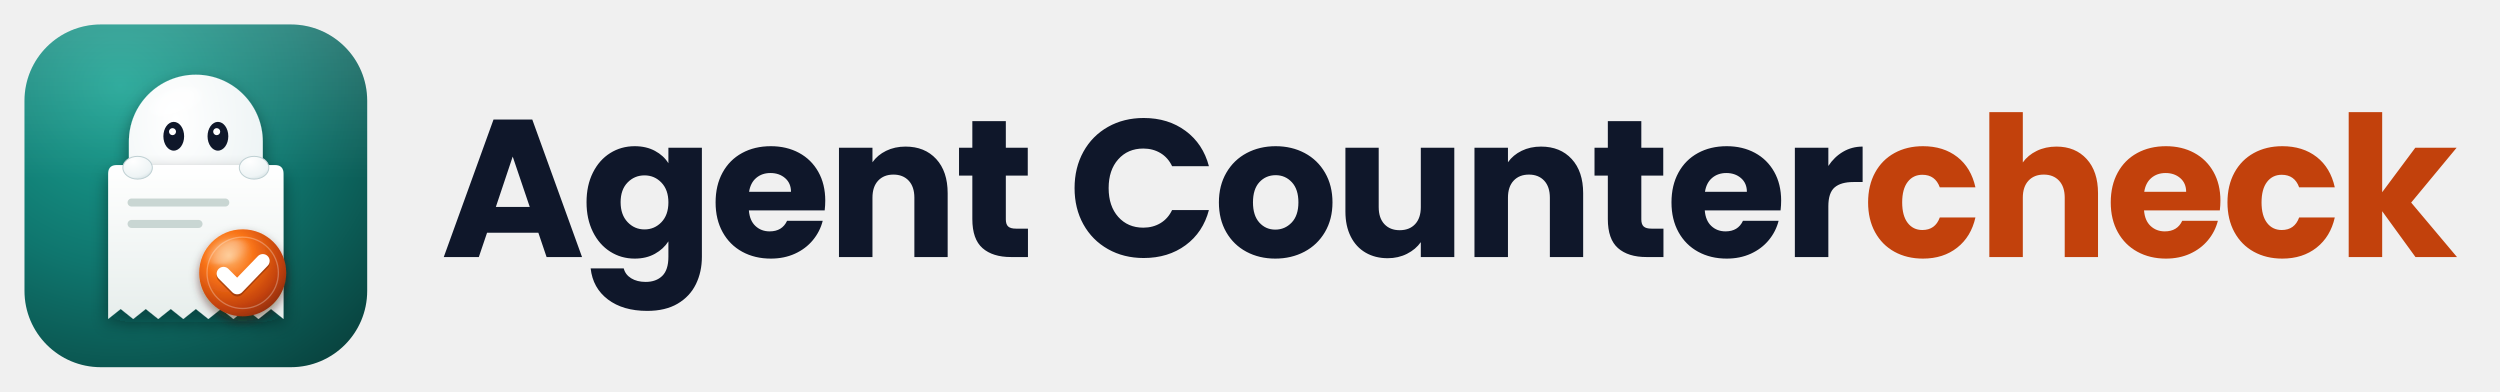
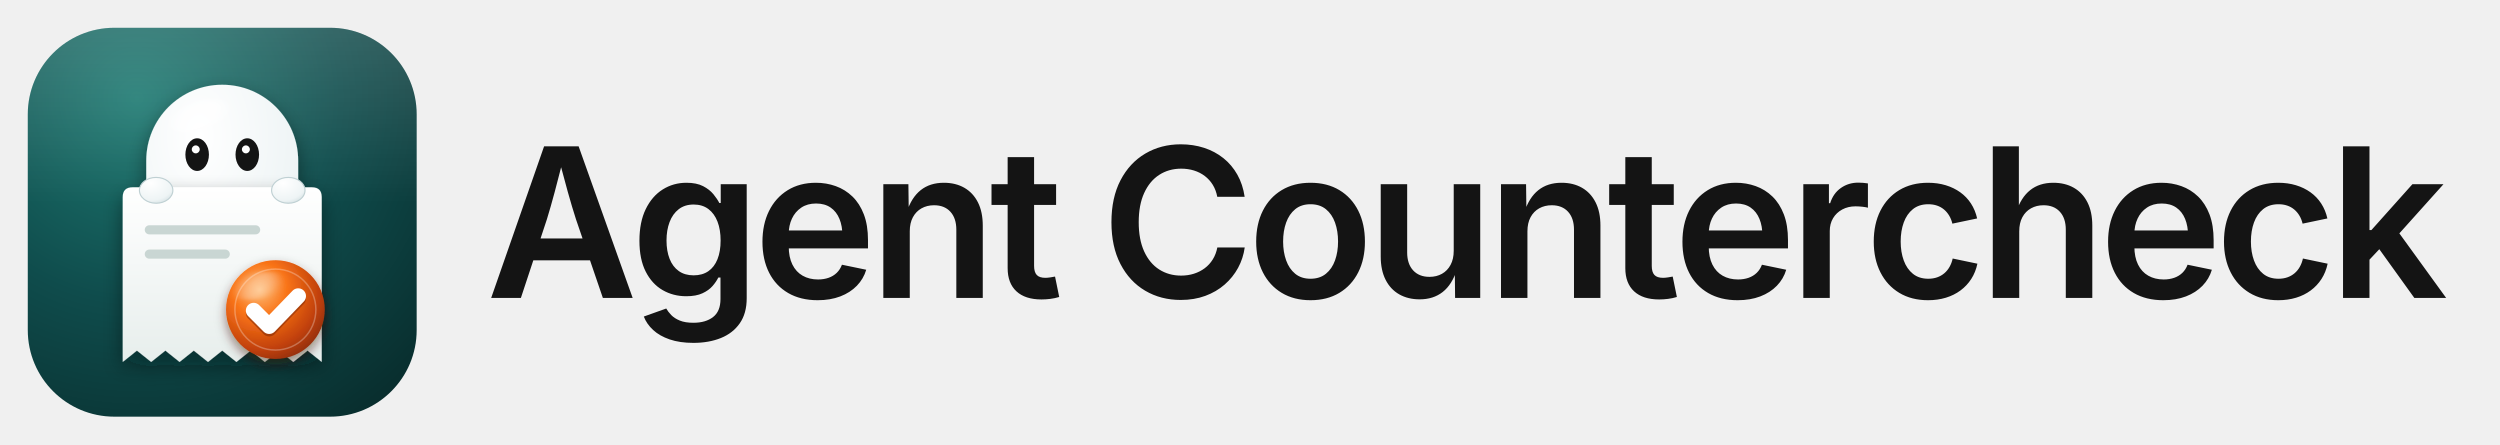
- <svg xmlns="http://www.w3.org/2000/svg" width="817" height="128" viewBox="0 0 817 128">
+ <svg xmlns="http://www.w3.org/2000/svg" width="720" height="128" viewBox="0 0 720 128">
  <defs>
    <radialGradient id="bg" cx=".28" cy=".18" r="1.05">
-       <stop offset="0" stop-color="#1BA393" />
-       <stop offset=".5" stop-color="#0F766E" />
-       <stop offset="1" stop-color="#083F3B" />
+       <stop offset="0" stop-color="#1E7A72" />
+       <stop offset=".5" stop-color="#0F4C4C" />
+       <stop offset="1" stop-color="#082B2B" />
    </radialGradient>
    <linearGradient id="gloss" x1="0" y1="0" x2="0" y2="1">
      <stop offset="0" stop-color="#fff" stop-opacity=".16" />
      <stop offset=".45" stop-color="#fff" stop-opacity="0" />
    </linearGradient>
    <radialGradient id="ghost" cx=".35" cy=".22" r=".95">
      <stop offset="0" stop-color="#FFFFFF" />
      <stop offset=".7" stop-color="#EEF4F5" />
      <stop offset="1" stop-color="#C9D8DB" />
    </radialGradient>
    <radialGradient id="wax" cx=".34" cy=".3" r=".8">
      <stop offset="0" stop-color="#FDBA74" />
      <stop offset=".35" stop-color="#F97316" />
      <stop offset=".75" stop-color="#C2410C" />
      <stop offset="1" stop-color="#8A2C0B" />
    </radialGradient>
    <linearGradient id="paper" x1="0" y1="0" x2="0" y2="1">
      <stop offset="0" stop-color="#FFFFFF" />
      <stop offset="1" stop-color="#E7EEEC" />
    </linearGradient>
    <filter id="sh" x="-30%" y="-30%" width="160%" height="170%">
      <feDropShadow dx="0" dy="24" stdDeviation="26" flood-color="#021F1D" flood-opacity=".45" />
    </filter>
    <filter id="shs" x="-40%" y="-40%" width="180%" height="190%">
      <feDropShadow dx="0" dy="14" stdDeviation="14" flood-color="#3B1204" flood-opacity=".5" />
    </filter>
    <filter id="soft">
      <feGaussianBlur stdDeviation="12" />
    </filter>
  </defs>
  <g transform="translate(8 8) scale(0.109375)">
    <rect width="1024" height="1024" rx="228" fill="url(#bg)" />
    <rect width="1024" height="1024" rx="228" fill="url(#gloss)" />
    <g filter="url(#sh)">
      <path d="M312.0,350.0 A200.0,200.0 0 0 1 712.0,350.0 V710.0 A66.7,56.7 0 0 1 578.7,710.0 A66.7,56.7 0 0 1 445.3,710.0 A66.7,56.7 0 0 1 312.0,710.0 Z" fill="url(#ghost)" />
    </g>
    <ellipse cx="452" cy="232" rx="70" ry="34" fill="#fff" opacity=".7" filter="url(#soft)" transform="rotate(-24 452 232)" />
-     <ellipse cx="446.0" cy="334.0" rx="31" ry="43" fill="#0F172A" />
+     <ellipse cx="446.0" cy="334.0" rx="31" ry="43" fill="#141414" />
    <circle cx="442.3" cy="320.2" r="10.5" fill="#fff" />
-     <ellipse cx="578.0" cy="334.0" rx="31" ry="43" fill="#0F172A" />
+     <ellipse cx="578.0" cy="334.0" rx="31" ry="43" fill="#141414" />
    <circle cx="574.3" cy="320.2" r="10.5" fill="#fff" />
    <g filter="url(#sh)">
      <path d="M276,420 H748 Q774,420 774,446 V880 L736.6,850 L699.1,880 L661.7,850 L624.3,880 L586.9,850 L549.4,880 L512.0,850 L474.6,880 L437.1,850 L399.7,880 L362.3,850 L324.9,880 L287.4,850 L250.0,880 V446 Q250,420 276,420 Z" fill="url(#paper)" />
    </g>
    <ellipse cx="338" cy="428" rx="44" ry="34" fill="url(#ghost)" stroke="#BFD0D3" stroke-width="3" />
    <ellipse cx="686" cy="428" rx="44" ry="34" fill="url(#ghost)" stroke="#BFD0D3" stroke-width="3" />
    <g stroke="#C9D6D3" stroke-width="24" stroke-linecap="round">
      <line x1="320" y1="532" x2="600" y2="532" />
      <line x1="320" y1="596" x2="520" y2="596" />
    </g>
    <g filter="url(#shs)">
      <circle cx="652" cy="742" r="130" fill="url(#wax)" />
    </g>
    <circle cx="652" cy="742" r="106.6" fill="none" stroke="#fff" stroke-opacity=".28" stroke-width="3.9" />
    <ellipse cx="606.5" cy="679.6" rx="54.6" ry="31.2" fill="#fff" opacity=".28" filter="url(#soft)" transform="rotate(-28 606.5 679.6)" />
    <polyline points="594.7,744.7 635.6,785.7 712.1,706.5" transform="translate(0 6.5)" fill="none" stroke="#6B1F08" stroke-opacity=".45" stroke-width="41" stroke-linecap="round" stroke-linejoin="round" />
    <polyline points="594.7,744.7 635.6,785.7 712.1,706.5" fill="none" stroke="#fff" stroke-width="41" stroke-linecap="round" stroke-linejoin="round" />
  </g>
-   <g transform="translate(144 84)">
-     <path d="M31.936 -7.936H15.168L12.48 0.0H1.024L17.28 -44.928H29.952L46.208 0.0H34.624ZM29.12 -16.384 23.552 -32.832 18.048 -16.384ZM74.432 -30.656V-35.712H85.376V-0.064Q85.376 4.864 83.424 8.864Q81.472 12.864 77.472 15.232Q73.472 17.6 67.52 17.6Q59.584 17.6 54.656 13.856Q49.728 10.112 49.024 3.712H59.84Q60.352 5.76 62.272 6.944Q64.192 8.128 67.008 8.128Q70.4 8.128 72.416 6.176Q74.432 4.224 74.432 -0.064V-5.12Q72.832 -2.624 70.016 -1.056Q67.2 0.512 63.424 0.512Q59.008 0.512 55.424 -1.76Q51.84 -4.032 49.76 -8.224Q47.68 -12.416 47.68 -17.92Q47.68 -23.424 49.76 -27.584Q51.84 -31.744 55.424 -33.984Q59.008 -36.224 63.424 -36.224Q67.2 -36.224 70.048 -34.688Q72.896 -33.152 74.432 -30.656ZM66.624 -26.688Q63.36 -26.688 61.088 -24.352Q58.816 -22.016 58.816 -17.92Q58.816 -13.824 61.088 -11.424Q63.36 -9.024 66.624 -9.024Q69.888 -9.024 72.16 -11.392Q74.432 -13.76 74.432 -17.856Q74.432 -21.952 72.16 -24.32Q69.888 -26.688 66.624 -26.688ZM125.504 -15.232H100.736Q100.992 -11.904 102.88 -10.144Q104.768 -8.384 107.52 -8.384Q111.616 -8.384 113.216 -11.84H124.864Q123.968 -8.32 121.632 -5.504Q119.296 -2.688 115.776 -1.088Q112.256 0.512 107.904 0.512Q102.656 0.512 98.56 -1.728Q94.464 -3.968 92.16 -8.128Q89.856 -12.288 89.856 -17.856Q89.856 -23.424 92.128 -27.584Q94.4 -31.744 98.496 -33.984Q102.592 -36.224 107.904 -36.224Q113.088 -36.224 117.12 -34.048Q121.152 -31.872 123.424 -27.84Q125.696 -23.808 125.696 -18.432Q125.696 -16.896 125.504 -15.232ZM114.496 -21.312Q114.496 -24.128 112.576 -25.792Q110.656 -27.456 107.776 -27.456Q105.024 -27.456 103.136 -25.856Q101.248 -24.256 100.8 -21.312ZM165.696 -20.864V0.0H154.816V-19.392Q154.816 -22.976 152.96 -24.96Q151.104 -26.944 147.968 -26.944Q144.832 -26.944 142.976 -24.96Q141.12 -22.976 141.12 -19.392V0.0H130.176V-35.712H141.12V-30.976Q142.784 -33.344 145.6 -34.72Q148.416 -36.096 151.936 -36.096Q158.208 -36.096 161.952 -32.032Q165.696 -27.968 165.696 -20.864ZM191.936 -9.28V0.0H186.368Q180.416 0.0 177.088 -2.912Q173.76 -5.824 173.76 -12.416V-26.624H169.408V-35.712H173.76V-44.416H184.704V-35.712H191.872V-26.624H184.704V-12.288Q184.704 -10.688 185.472 -9.984Q186.24 -9.28 188.032 -9.28ZM229.76 -45.44Q237.76 -45.44 243.456 -41.216Q249.152 -36.992 251.072 -29.696H239.04Q237.696 -32.512 235.232 -33.984Q232.768 -35.456 229.632 -35.456Q224.576 -35.456 221.44 -31.936Q218.304 -28.416 218.304 -22.528Q218.304 -16.64 221.44 -13.12Q224.576 -9.6 229.632 -9.6Q232.768 -9.6 235.232 -11.072Q237.696 -12.544 239.04 -15.36H251.072Q249.152 -8.064 243.456 -3.872Q237.76 0.32 229.76 0.32Q223.232 0.32 218.08 -2.592Q212.928 -5.504 210.048 -10.688Q207.168 -15.872 207.168 -22.528Q207.168 -29.184 210.048 -34.4Q212.928 -39.616 218.08 -42.528Q223.232 -45.44 229.76 -45.44ZM254.336 -17.856Q254.336 -23.36 256.768 -27.552Q259.2 -31.744 263.424 -33.984Q267.648 -36.224 272.896 -36.224Q278.144 -36.224 282.368 -33.984Q286.592 -31.744 289.024 -27.552Q291.456 -23.36 291.456 -17.856Q291.456 -12.352 288.992 -8.16Q286.528 -3.968 282.272 -1.728Q278.016 0.512 272.768 0.512Q267.52 0.512 263.328 -1.728Q259.136 -3.968 256.736 -8.128Q254.336 -12.288 254.336 -17.856ZM280.32 -17.856Q280.32 -22.144 278.176 -24.448Q276.032 -26.752 272.896 -26.752Q269.696 -26.752 267.584 -24.48Q265.472 -22.208 265.472 -17.856Q265.472 -13.568 267.552 -11.264Q269.632 -8.96 272.768 -8.96Q275.904 -8.96 278.112 -11.264Q280.32 -13.568 280.32 -17.856ZM331.264 -35.712V0.0H320.32V-4.864Q318.656 -2.496 315.808 -1.056Q312.96 0.384 309.504 0.384Q305.408 0.384 302.272 -1.44Q299.136 -3.264 297.408 -6.72Q295.68 -10.176 295.68 -14.848V-35.712H306.56V-16.32Q306.56 -12.736 308.416 -10.752Q310.272 -8.768 313.408 -8.768Q316.608 -8.768 318.464 -10.752Q320.32 -12.736 320.32 -16.32V-35.712ZM373.376 -20.864V0.0H362.496V-19.392Q362.496 -22.976 360.64 -24.96Q358.784 -26.944 355.648 -26.944Q352.512 -26.944 350.656 -24.96Q348.8 -22.976 348.8 -19.392V0.0H337.856V-35.712H348.8V-30.976Q350.464 -33.344 353.28 -34.72Q356.096 -36.096 359.616 -36.096Q365.888 -36.096 369.632 -32.032Q373.376 -27.968 373.376 -20.864ZM399.616 -9.28V0.0H394.048Q388.096 0.0 384.768 -2.912Q381.44 -5.824 381.44 -12.416V-26.624H377.088V-35.712H381.44V-44.416H392.384V-35.712H399.552V-26.624H392.384V-12.288Q392.384 -10.688 393.152 -9.984Q393.92 -9.28 395.712 -9.28ZM437.888 -15.232H413.12Q413.376 -11.904 415.264 -10.144Q417.152 -8.384 419.904 -8.384Q424 -8.384 425.6 -11.84H437.248Q436.352 -8.32 434.016 -5.504Q431.68 -2.688 428.16 -1.088Q424.64 0.512 420.288 0.512Q415.04 0.512 410.944 -1.728Q406.848 -3.968 404.544 -8.128Q402.24 -12.288 402.24 -17.856Q402.24 -23.424 404.512 -27.584Q406.784 -31.744 410.88 -33.984Q414.976 -36.224 420.288 -36.224Q425.472 -36.224 429.504 -34.048Q433.536 -31.872 435.808 -27.84Q438.08 -23.808 438.08 -18.432Q438.08 -16.896 437.888 -15.232ZM426.88 -21.312Q426.88 -24.128 424.96 -25.792Q423.04 -27.456 420.16 -27.456Q417.408 -27.456 415.52 -25.856Q413.632 -24.256 413.184 -21.312ZM464.704 -36.096V-24.512H461.696Q457.6 -24.512 455.552 -22.752Q453.504 -20.992 453.504 -16.576V0.0H442.56V-35.712H453.504V-29.76Q455.424 -32.704 458.304 -34.4Q461.184 -36.096 464.704 -36.096Z" fill="#0F172A" />
-     <path d="M484.416 -36.224Q491.136 -36.224 495.648 -32.704Q500.16 -29.184 501.568 -22.784H489.92Q488.448 -26.88 484.224 -26.88Q481.216 -26.88 479.424 -24.544Q477.632 -22.208 477.632 -17.856Q477.632 -13.504 479.424 -11.168Q481.216 -8.832 484.224 -8.832Q488.448 -8.832 489.92 -12.928H501.568Q500.16 -6.656 495.616 -3.072Q491.072 0.512 484.416 0.512Q479.168 0.512 475.104 -1.728Q471.04 -3.968 468.768 -8.128Q466.496 -12.288 466.496 -17.856Q466.496 -23.424 468.768 -27.584Q471.04 -31.744 475.104 -33.984Q479.168 -36.224 484.416 -36.224ZM541.632 -20.864V0.0H530.752V-19.392Q530.752 -22.976 528.896 -24.96Q527.04 -26.944 523.904 -26.944Q520.768 -26.944 518.912 -24.96Q517.056 -22.976 517.056 -19.392V0.0H506.112V-47.36H517.056V-30.912Q518.72 -33.28 521.6 -34.688Q524.48 -36.096 528.064 -36.096Q534.208 -36.096 537.92 -32.032Q541.632 -27.968 541.632 -20.864ZM581.44 -15.232H556.672Q556.928 -11.904 558.816 -10.144Q560.704 -8.384 563.456 -8.384Q567.552 -8.384 569.152 -11.84H580.8Q579.904 -8.32 577.568 -5.504Q575.232 -2.688 571.712 -1.088Q568.192 0.512 563.84 0.512Q558.592 0.512 554.496 -1.728Q550.4 -3.968 548.096 -8.128Q545.792 -12.288 545.792 -17.856Q545.792 -23.424 548.064 -27.584Q550.336 -31.744 554.432 -33.984Q558.528 -36.224 563.84 -36.224Q569.024 -36.224 573.056 -34.048Q577.088 -31.872 579.36 -27.84Q581.632 -23.808 581.632 -18.432Q581.632 -16.896 581.44 -15.232ZM570.432 -21.312Q570.432 -24.128 568.512 -25.792Q566.592 -27.456 563.712 -27.456Q560.96 -27.456 559.072 -25.856Q557.184 -24.256 556.736 -21.312ZM601.856 -36.224Q608.576 -36.224 613.088 -32.704Q617.6 -29.184 619.008 -22.784H607.36Q605.888 -26.88 601.664 -26.88Q598.656 -26.88 596.864 -24.544Q595.072 -22.208 595.072 -17.856Q595.072 -13.504 596.864 -11.168Q598.656 -8.832 601.664 -8.832Q605.888 -8.832 607.36 -12.928H619.008Q617.6 -6.656 613.056 -3.072Q608.512 0.512 601.856 0.512Q596.608 0.512 592.544 -1.728Q588.48 -3.968 586.208 -8.128Q583.936 -12.288 583.936 -17.856Q583.936 -23.424 586.208 -27.584Q588.48 -31.744 592.544 -33.984Q596.608 -36.224 601.856 -36.224ZM645.376 0.0 634.496 -14.976V0.0H623.552V-47.36H634.496V-21.184L645.312 -35.712H658.816L643.968 -17.792L658.944 0.0Z" fill="#C2410C" />
+   <g transform="translate(140 85.8)">
+     <path d="M1.46 0.0 16.698 -43.652H26.645L42.204 0.0H33.623L25.874 -22.671Q24.739 -26.191 23.501 -30.624Q22.262 -35.057 20.767 -40.729H22.412Q20.957 -35.019 19.762 -30.549Q18.568 -26.079 17.511 -22.671L10.015 0.0ZM10.336 -10.816V-17.114H33.328V-10.816ZM59.716 12.949Q55.778 12.949 52.868 11.953Q49.958 10.956 48.1 9.237Q46.242 7.519 45.417 5.363L51.878 3.052Q52.391 3.968 53.31 4.926Q54.228 5.884 55.774 6.521Q57.32 7.158 59.695 7.158Q63.241 7.158 65.37 5.504Q67.498 3.851 67.498 0.335V-5.869H66.873Q66.295 -4.678 65.216 -3.431Q64.137 -2.184 62.305 -1.335Q60.473 -0.485 57.647 -0.485Q53.879 -0.485 50.818 -2.261Q47.757 -4.037 45.957 -7.59Q44.156 -11.143 44.156 -16.46Q44.156 -21.845 45.97 -25.57Q47.783 -29.295 50.854 -31.229Q53.924 -33.164 57.701 -33.164Q60.601 -33.164 62.475 -32.198Q64.349 -31.232 65.464 -29.863Q66.579 -28.494 67.167 -27.33H67.57V-32.754H75.049V0.101Q75.049 4.457 73.055 7.311Q71.061 10.166 67.597 11.558Q64.133 12.949 59.716 12.949ZM59.77 -6.502Q62.273 -6.502 64.003 -7.695Q65.732 -8.889 66.633 -11.141Q67.535 -13.393 67.535 -16.535Q67.535 -19.642 66.643 -21.966Q65.75 -24.291 64.021 -25.594Q62.292 -26.897 59.77 -26.897Q57.203 -26.897 55.46 -25.538Q53.718 -24.178 52.836 -21.844Q51.954 -19.511 51.954 -16.535Q51.954 -13.514 52.845 -11.252Q53.736 -8.991 55.479 -7.746Q57.221 -6.502 59.77 -6.502ZM95.486 0.661Q90.56 0.661 86.991 -1.412Q83.422 -3.484 81.504 -7.263Q79.586 -11.043 79.586 -16.177Q79.586 -21.226 81.481 -25.048Q83.377 -28.87 86.844 -31.017Q90.312 -33.164 94.986 -33.164Q97.995 -33.164 100.697 -32.194Q103.4 -31.225 105.492 -29.211Q107.584 -27.197 108.783 -24.073Q109.982 -20.948 109.982 -16.629V-14.252H83.181V-19.423H106.18L102.622 -17.887Q102.622 -20.667 101.764 -22.761Q100.907 -24.854 99.22 -26.022Q97.534 -27.19 95.029 -27.19Q92.523 -27.19 90.762 -26.003Q89 -24.817 88.077 -22.836Q87.153 -20.855 87.153 -18.431V-14.85Q87.153 -11.745 88.208 -9.611Q89.262 -7.478 91.168 -6.395Q93.075 -5.313 95.589 -5.313Q97.259 -5.313 98.624 -5.791Q99.99 -6.268 100.975 -7.217Q101.959 -8.166 102.479 -9.561L109.475 -8.113Q108.693 -5.483 106.781 -3.508Q104.87 -1.533 102.01 -0.436Q99.15 0.661 95.486 0.661ZM122.013 -19.186V0.0H114.398V-32.754H121.618L121.721 -24.656H121.126Q122.483 -28.902 125.157 -31.033Q127.83 -33.164 131.836 -33.164Q135.21 -33.164 137.726 -31.723Q140.243 -30.281 141.64 -27.526Q143.037 -24.771 143.037 -20.822V0.0H135.422V-19.655Q135.422 -22.949 133.713 -24.819Q132.005 -26.688 129.009 -26.688Q126.993 -26.688 125.408 -25.805Q123.823 -24.922 122.918 -23.249Q122.013 -21.577 122.013 -19.186ZM164.155 -32.754V-26.787H145.555V-32.754ZM150.203 -40.547H157.817V-9.224Q157.817 -7.448 158.579 -6.617Q159.341 -5.785 161.094 -5.785Q161.603 -5.785 162.463 -5.908Q163.324 -6.03 163.853 -6.148L165.053 -0.271Q163.8 0.117 162.491 0.279Q161.182 0.442 159.956 0.442Q155.255 0.442 152.729 -1.9Q150.203 -4.241 150.203 -8.571ZM200.06 0.586Q194.327 0.586 189.81 -2.077Q185.293 -4.739 182.694 -9.753Q180.094 -14.767 180.094 -21.797Q180.094 -28.867 182.709 -33.886Q185.325 -38.905 189.847 -41.572Q194.37 -44.238 200.06 -44.238Q203.645 -44.238 206.769 -43.224Q209.892 -42.21 212.331 -40.26Q214.769 -38.31 216.353 -35.505Q217.936 -32.701 218.459 -29.121H210.572Q210.209 -31.071 209.281 -32.57Q208.354 -34.069 206.975 -35.114Q205.597 -36.159 203.872 -36.693Q202.146 -37.226 200.187 -37.226Q196.609 -37.226 193.84 -35.429Q191.072 -33.632 189.511 -30.19Q187.95 -26.749 187.95 -21.797Q187.95 -16.8 189.531 -13.364Q191.112 -9.928 193.87 -8.177Q196.628 -6.426 200.166 -6.426Q202.125 -6.426 203.845 -6.969Q205.566 -7.512 206.954 -8.548Q208.343 -9.584 209.281 -11.092Q210.219 -12.6 210.593 -14.531H218.48Q218.05 -11.392 216.567 -8.66Q215.084 -5.928 212.692 -3.843Q210.301 -1.757 207.114 -0.585Q203.927 0.586 200.06 0.586ZM237.431 0.661Q232.662 0.661 229.144 -1.454Q225.626 -3.568 223.703 -7.372Q221.781 -11.175 221.781 -16.214Q221.781 -21.309 223.703 -25.122Q225.626 -28.935 229.144 -31.049Q232.662 -33.164 237.431 -33.164Q242.22 -33.164 245.736 -31.049Q249.253 -28.935 251.176 -25.122Q253.098 -21.309 253.098 -16.214Q253.098 -11.175 251.176 -7.372Q249.253 -3.568 245.736 -1.454Q242.22 0.661 237.431 0.661ZM237.431 -5.522Q240.098 -5.522 241.863 -6.957Q243.627 -8.393 244.494 -10.824Q245.361 -13.255 245.361 -16.235Q245.361 -19.245 244.494 -21.679Q243.627 -24.113 241.863 -25.547Q240.098 -26.981 237.431 -26.981Q234.772 -26.981 233.021 -25.547Q231.271 -24.113 230.403 -21.688Q229.536 -19.263 229.536 -16.235Q229.536 -13.255 230.403 -10.824Q231.271 -8.393 233.021 -6.957Q234.772 -5.522 237.431 -5.522ZM268.868 0.41Q265.505 0.41 262.973 -1.031Q260.442 -2.473 259.045 -5.237Q257.648 -8.002 257.648 -11.932V-32.754H265.263V-13.099Q265.263 -9.805 266.981 -7.935Q268.699 -6.066 271.694 -6.066Q273.722 -6.066 275.292 -6.949Q276.863 -7.832 277.767 -9.519Q278.672 -11.207 278.672 -13.568V-32.754H286.305V0.0H279.067L278.982 -8.098H279.559Q278.183 -3.814 275.491 -1.702Q272.798 0.41 268.868 0.41ZM299.901 -19.186V0.0H292.287V-32.754H299.507L299.61 -24.656H299.014Q300.371 -28.902 303.045 -31.033Q305.719 -33.164 309.724 -33.164Q313.098 -33.164 315.615 -31.723Q318.131 -30.281 319.528 -27.526Q320.925 -24.771 320.925 -20.822V0.0H313.31V-19.655Q313.31 -22.949 311.602 -24.819Q309.893 -26.688 306.898 -26.688Q304.881 -26.688 303.296 -25.805Q301.711 -24.922 300.806 -23.249Q299.901 -21.577 299.901 -19.186ZM342.043 -32.754V-26.787H323.443V-32.754ZM328.091 -40.547H335.706V-9.224Q335.706 -7.448 336.467 -6.617Q337.229 -5.785 338.982 -5.785Q339.491 -5.785 340.352 -5.908Q341.212 -6.03 341.741 -6.148L342.941 -0.271Q341.688 0.117 340.379 0.279Q339.07 0.442 337.845 0.442Q333.143 0.442 330.617 -1.9Q328.091 -4.241 328.091 -8.571ZM360.443 0.661Q355.518 0.661 351.949 -1.412Q348.38 -3.484 346.461 -7.263Q344.543 -11.043 344.543 -16.177Q344.543 -21.226 346.438 -25.048Q348.334 -28.87 351.802 -31.017Q355.269 -33.164 359.944 -33.164Q362.952 -33.164 365.655 -32.194Q368.358 -31.225 370.45 -29.211Q372.541 -27.197 373.74 -24.073Q374.939 -20.948 374.939 -16.629V-14.252H348.138V-19.423H371.138L367.58 -17.887Q367.58 -20.667 366.722 -22.761Q365.864 -24.854 364.178 -26.022Q362.491 -27.19 359.986 -27.19Q357.48 -27.19 355.719 -26.003Q353.958 -24.817 353.034 -22.836Q352.111 -20.855 352.111 -18.431V-14.85Q352.111 -11.745 353.165 -9.611Q354.219 -7.478 356.126 -6.395Q358.032 -5.313 360.546 -5.313Q362.216 -5.313 363.582 -5.791Q364.948 -6.268 365.932 -7.217Q366.916 -8.166 367.437 -9.561L374.433 -8.113Q373.65 -5.483 371.739 -3.508Q369.827 -1.533 366.967 -0.436Q364.107 0.661 360.443 0.661ZM379.356 0.0V-32.754H386.732V-27.272H387.083Q387.981 -30.121 390.173 -31.661Q392.365 -33.202 395.178 -33.202Q395.828 -33.202 396.618 -33.141Q397.407 -33.08 397.96 -32.977V-25.976Q397.494 -26.129 396.435 -26.252Q395.377 -26.374 394.375 -26.374Q392.252 -26.374 390.566 -25.467Q388.88 -24.559 387.925 -22.961Q386.971 -21.363 386.971 -19.263V0.0ZM415.28 0.661Q410.51 0.661 406.997 -1.454Q403.485 -3.568 401.562 -7.372Q399.64 -11.175 399.64 -16.214Q399.64 -21.309 401.562 -25.122Q403.485 -28.935 406.997 -31.049Q410.51 -33.164 415.28 -33.164Q418.022 -33.164 420.363 -32.454Q422.705 -31.744 424.553 -30.418Q426.402 -29.092 427.641 -27.186Q428.879 -25.28 429.416 -22.888L422.281 -21.389Q421.982 -22.659 421.371 -23.688Q420.759 -24.716 419.883 -25.456Q419.006 -26.195 417.864 -26.588Q416.722 -26.981 415.343 -26.981Q412.684 -26.981 410.923 -25.568Q409.161 -24.155 408.278 -21.73Q407.395 -19.305 407.395 -16.235Q407.395 -13.213 408.278 -10.787Q409.161 -8.361 410.923 -6.942Q412.684 -5.522 415.343 -5.522Q416.741 -5.522 417.902 -5.93Q419.063 -6.337 419.963 -7.101Q420.864 -7.864 421.475 -8.946Q422.086 -10.028 422.374 -11.346L429.491 -9.858Q428.973 -7.397 427.725 -5.461Q426.477 -3.526 424.624 -2.152Q422.771 -0.778 420.406 -0.059Q418.041 0.661 415.28 0.661ZM441.54 -19.186V0.0H433.925V-43.652H441.435V-24.656H440.653Q442.01 -28.902 444.684 -31.033Q447.357 -33.164 451.363 -33.164Q454.737 -33.164 457.263 -31.723Q459.789 -30.281 461.185 -27.526Q462.582 -24.771 462.582 -20.822V0.0H454.949V-19.655Q454.949 -22.949 453.24 -24.819Q451.532 -26.688 448.536 -26.688Q446.519 -26.688 444.935 -25.805Q443.35 -24.922 442.445 -23.249Q441.54 -21.577 441.54 -19.186ZM483.029 0.661Q478.104 0.661 474.535 -1.412Q470.966 -3.484 469.048 -7.263Q467.129 -11.043 467.129 -16.177Q467.129 -21.226 469.025 -25.048Q470.92 -28.87 474.388 -31.017Q477.855 -33.164 482.53 -33.164Q485.538 -33.164 488.241 -32.194Q490.944 -31.225 493.036 -29.211Q495.128 -27.197 496.327 -24.073Q497.525 -20.948 497.525 -16.629V-14.252H470.725V-19.423H493.724L490.166 -17.887Q490.166 -20.667 489.308 -22.761Q488.45 -24.854 486.764 -26.022Q485.078 -27.19 482.572 -27.19Q480.067 -27.19 478.305 -26.003Q476.544 -24.817 475.621 -22.836Q474.697 -20.855 474.697 -18.431V-14.85Q474.697 -11.745 475.751 -9.611Q476.805 -7.478 478.712 -6.395Q480.619 -5.313 483.132 -5.313Q484.802 -5.313 486.168 -5.791Q487.534 -6.268 488.518 -7.217Q489.503 -8.166 490.023 -9.561L497.019 -8.113Q496.236 -5.483 494.325 -3.508Q492.414 -1.533 489.554 -0.436Q486.694 0.661 483.029 0.661ZM516.148 0.661Q511.378 0.661 507.865 -1.454Q504.353 -3.568 502.43 -7.372Q500.508 -11.175 500.508 -16.214Q500.508 -21.309 502.43 -25.122Q504.353 -28.935 507.865 -31.049Q511.378 -33.164 516.148 -33.164Q518.89 -33.164 521.231 -32.454Q523.573 -31.744 525.421 -30.418Q527.27 -29.092 528.509 -27.186Q529.747 -25.28 530.284 -22.888L523.148 -21.389Q522.85 -22.659 522.239 -23.688Q521.627 -24.716 520.751 -25.456Q519.874 -26.195 518.732 -26.588Q517.59 -26.981 516.211 -26.981Q513.552 -26.981 511.791 -25.568Q510.029 -24.155 509.146 -21.73Q508.263 -19.305 508.263 -16.235Q508.263 -13.213 509.146 -10.787Q510.029 -8.361 511.791 -6.942Q513.552 -5.522 516.211 -5.522Q517.609 -5.522 518.77 -5.93Q519.93 -6.337 520.831 -7.101Q521.732 -7.864 522.343 -8.946Q522.954 -10.028 523.242 -11.346L530.359 -9.858Q529.841 -7.397 528.593 -5.461Q527.345 -3.526 525.492 -2.152Q523.639 -0.778 521.274 -0.059Q518.909 0.661 516.148 0.661ZM541.759 -10.322V-19.544H542.968L554.779 -32.754H563.727L549.245 -16.617H547.668ZM534.793 0.0V-43.652H542.408V0.0ZM555.327 0.0 544.602 -14.918 549.765 -20.316 564.489 0.0Z" fill="#141414" />
  </g>
</svg>
